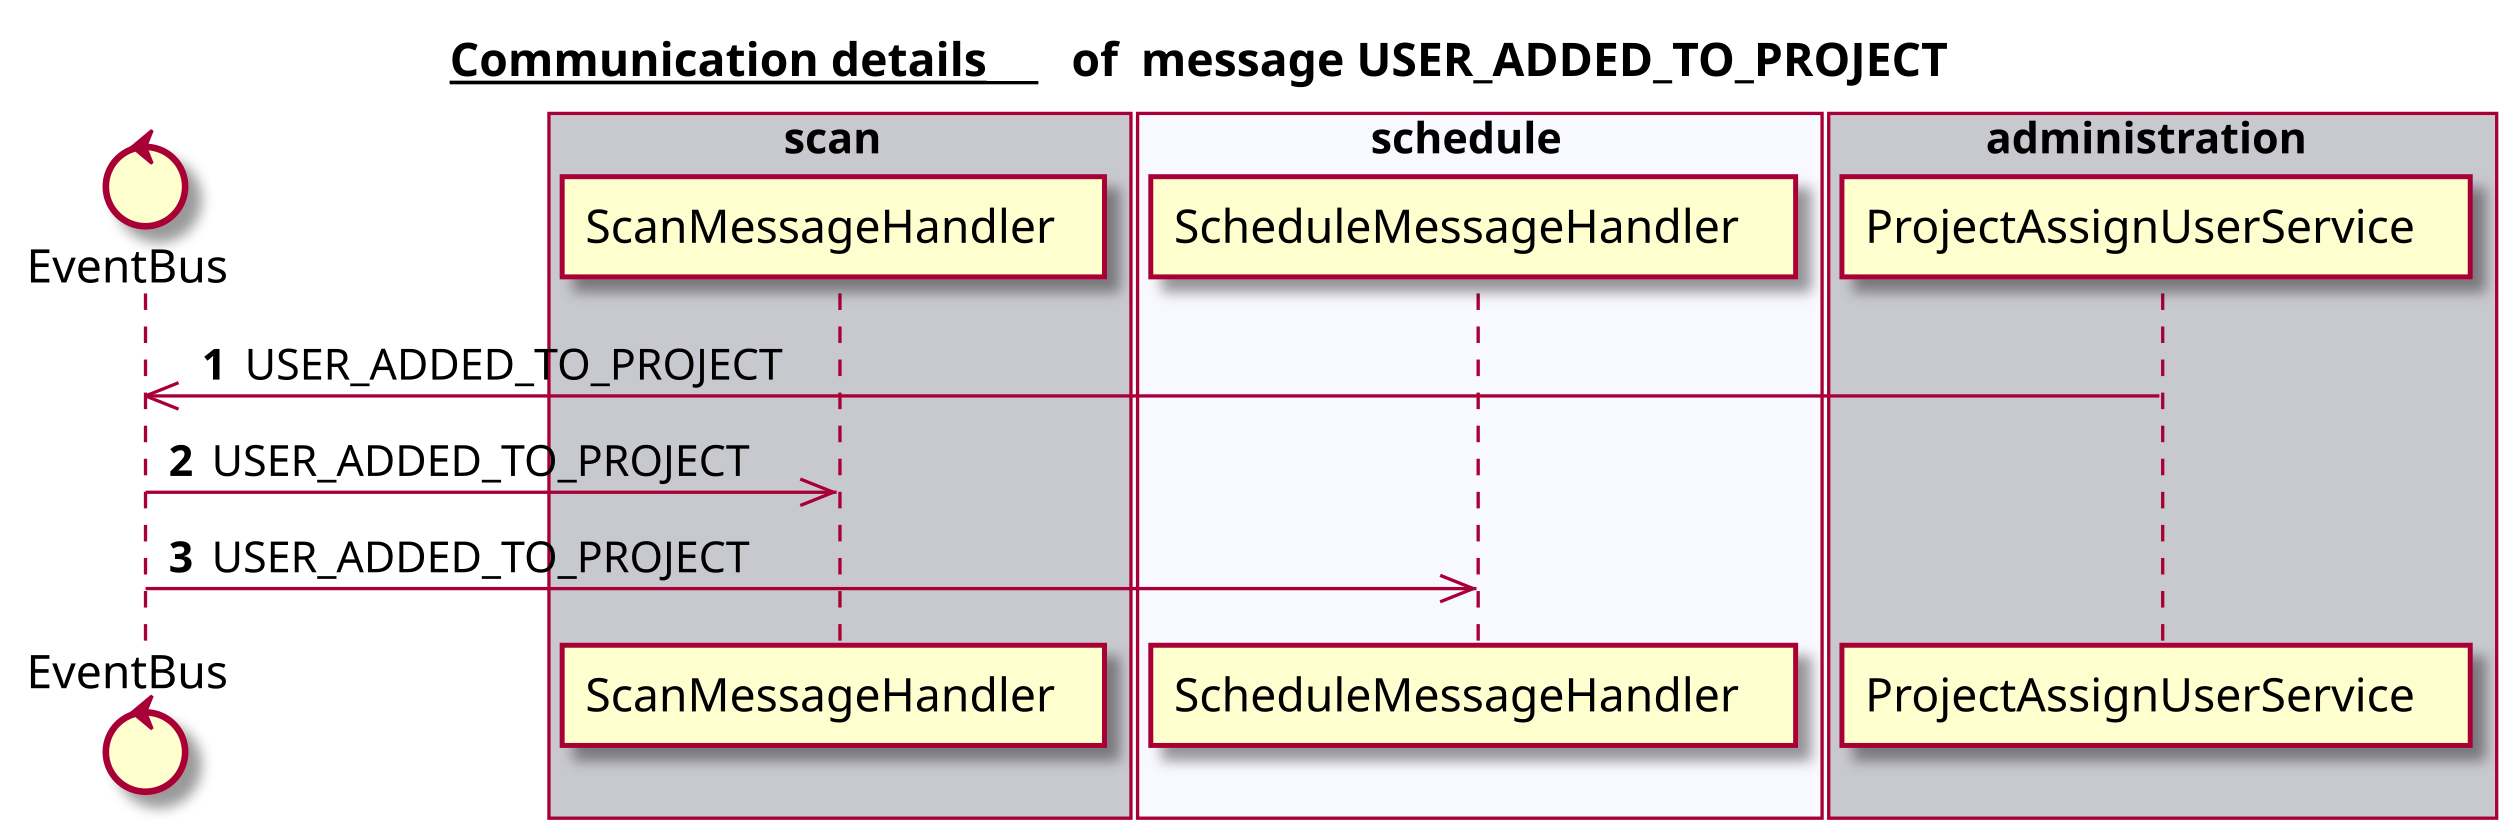
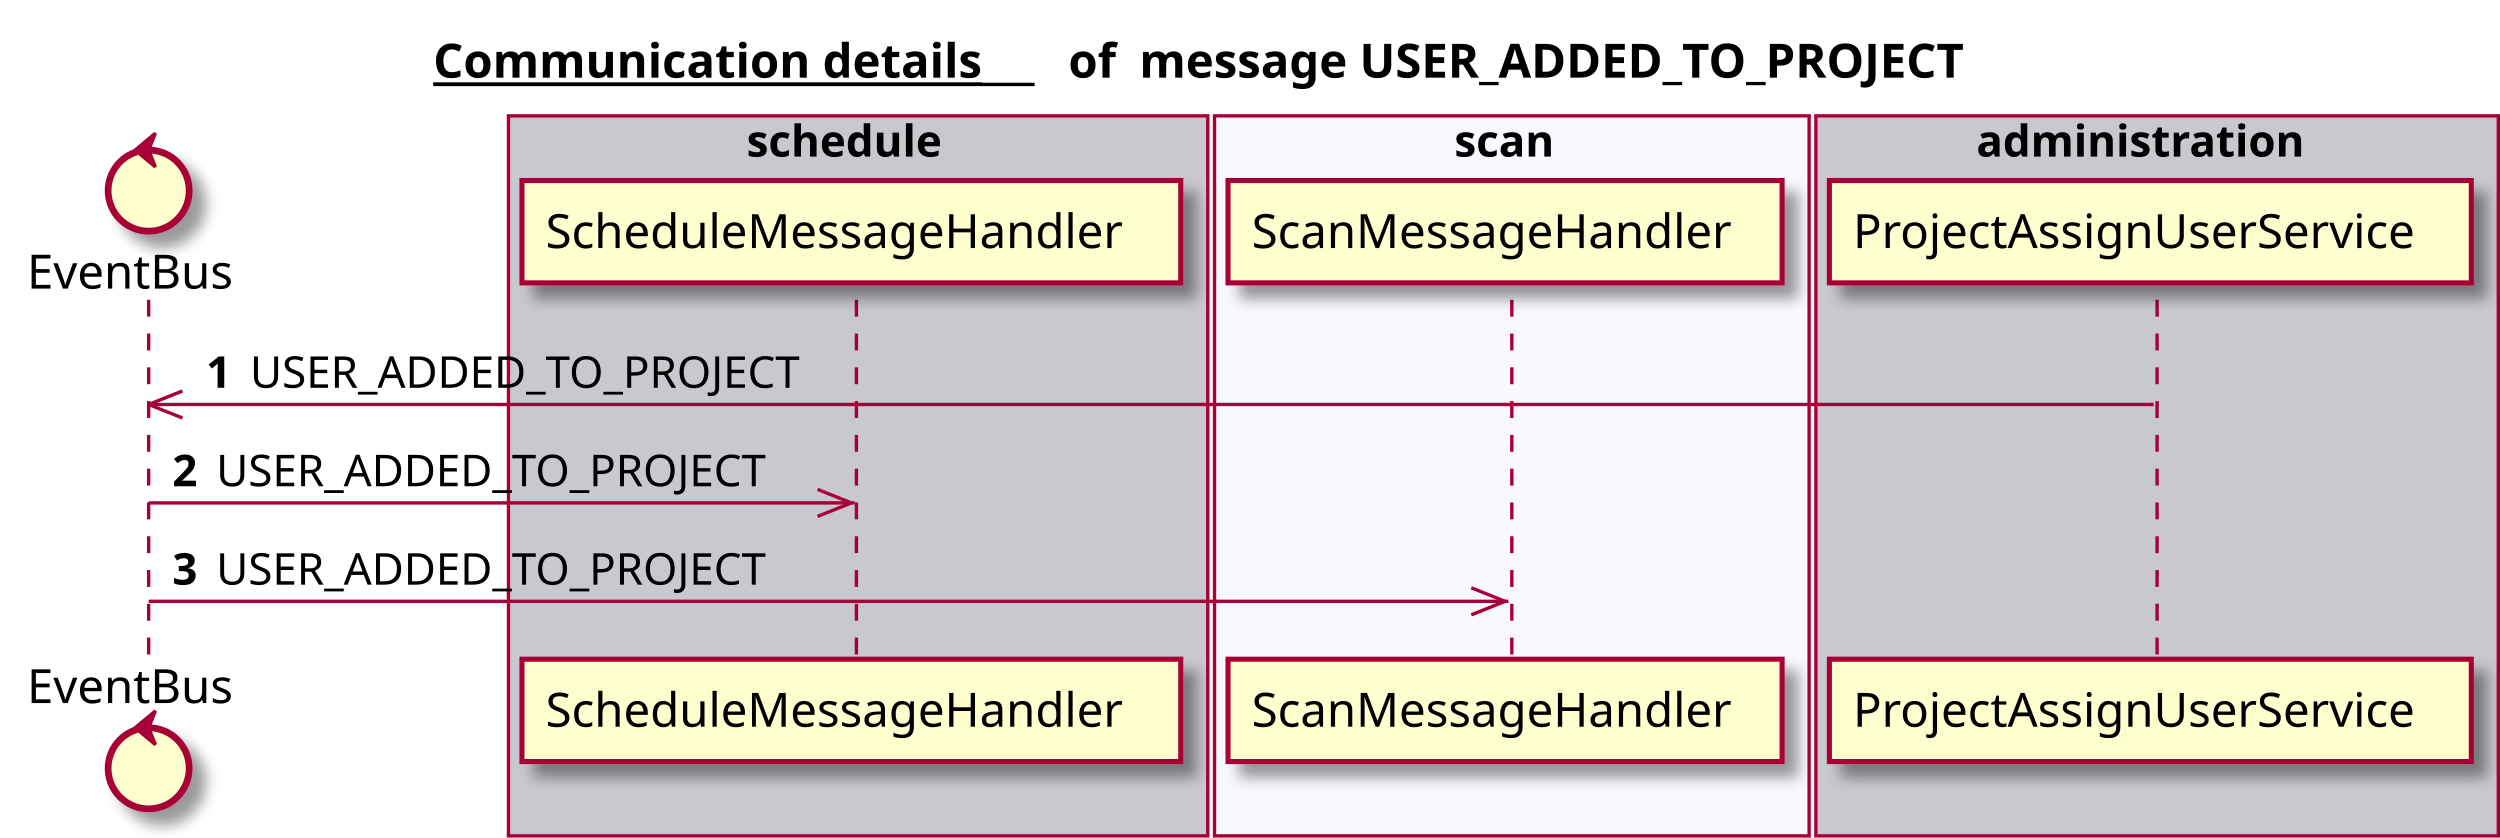
- <svg xmlns="http://www.w3.org/2000/svg" contentScriptType="application/ecmascript" contentStyleType="text/css" height="248px" preserveAspectRatio="none" style="width:756px;height:248px;" version="1.1" viewBox="0 0 756 248" width="756px" zoomAndPan="magnify">
+ <svg xmlns="http://www.w3.org/2000/svg" contentScriptType="application/ecmascript" contentStyleType="text/css" height="248px" preserveAspectRatio="none" style="width:740px;height:248px;" version="1.1" viewBox="0 0 740 248" width="740px" zoomAndPan="magnify">
  <defs>
-     <filter height="300%" id="fepfb5r" width="300%" x="-1" y="-1">
+     <filter height="300%" id="f4v4tvl" width="300%" x="-1" y="-1">
      <feGaussianBlur result="blurOut" stdDeviation="2.0" />
      <feColorMatrix in="blurOut" result="blurOut2" type="matrix" values="0 0 0 0 0 0 0 0 0 0 0 0 0 0 0 0 0 0 .4 0" />
      <feOffset dx="4.0" dy="4.0" in="blurOut2" result="blurOut3" />
      <feBlend in="SourceGraphic" in2="blurOut3" mode="normal" />
    </filter>
  </defs>
  <g>
-     <text fill="#000000" font-family="sans-serif" font-size="14" font-weight="bold" lengthAdjust="spacingAndGlyphs" text-decoration="underline" textLength="178" x="136" y="22.995">Communication details</text>
-     <line style="stroke: #000000; stroke-width: 1.0;" x1="136" x2="314" y1="24.995" y2="24.995" />
-     <text fill="#000000" font-family="sans-serif" font-size="14" font-weight="bold" lengthAdjust="spacingAndGlyphs" textLength="16" x="324" y="22.995">of</text>
-     <text fill="#000000" font-family="sans-serif" font-size="14" font-weight="bold" lengthAdjust="spacingAndGlyphs" textLength="278" x="345" y="22.995">message USER_ADDED_TO_PROJECT</text>
-     <rect fill="#C8C8CF" height="213.125" style="stroke: #A80036; stroke-width: 1.0;" width="176" x="166" y="34.297" />
-     <text fill="#000000" font-family="sans-serif" font-size="13" font-weight="bold" lengthAdjust="spacingAndGlyphs" textLength="34" x="237" y="46.364">scan</text>
-     <rect fill="#F8F8FF" height="213.125" style="stroke: #A80036; stroke-width: 1.0;" width="207" x="344" y="34.297" />
-     <text fill="#000000" font-family="sans-serif" font-size="13" font-weight="bold" lengthAdjust="spacingAndGlyphs" textLength="66" x="414.5" y="46.364">schedule</text>
-     <rect fill="#C8C8CF" height="213.125" style="stroke: #A80036; stroke-width: 1.0;" width="202" x="553" y="34.297" />
-     <text fill="#000000" font-family="sans-serif" font-size="13" font-weight="bold" lengthAdjust="spacingAndGlyphs" textLength="107" x="600.5" y="46.364">administration</text>
+     <text fill="#000000" font-family="sans-serif" font-size="14" font-weight="bold" lengthAdjust="spacingAndGlyphs" text-decoration="underline" textLength="178" x="128.25" y="22.995">Communication details</text>
+     <line style="stroke: #000000; stroke-width: 1.0;" x1="128.25" x2="306.25" y1="24.995" y2="24.995" />
+     <text fill="#000000" font-family="sans-serif" font-size="14" font-weight="bold" lengthAdjust="spacingAndGlyphs" textLength="16" x="316.25" y="22.995">of</text>
+     <text fill="#000000" font-family="sans-serif" font-size="14" font-weight="bold" lengthAdjust="spacingAndGlyphs" textLength="278" x="337.25" y="22.995">message USER_ADDED_TO_PROJECT</text>
+     <rect fill="#C8C8CF" height="213.125" style="stroke: #A80036; stroke-width: 1.0;" width="207" x="150.5" y="34.297" />
+     <text fill="#000000" font-family="sans-serif" font-size="13" font-weight="bold" lengthAdjust="spacingAndGlyphs" textLength="66" x="221" y="46.364">schedule</text>
+     <rect fill="#F8F8FF" height="213.125" style="stroke: #A80036; stroke-width: 1.0;" width="176" x="359.5" y="34.297" />
+     <text fill="#000000" font-family="sans-serif" font-size="13" font-weight="bold" lengthAdjust="spacingAndGlyphs" textLength="34" x="430.5" y="46.364">scan</text>
+     <rect fill="#C8C8CF" height="213.125" style="stroke: #A80036; stroke-width: 1.0;" width="202" x="537.5" y="34.297" />
+     <text fill="#000000" font-family="sans-serif" font-size="13" font-weight="bold" lengthAdjust="spacingAndGlyphs" textLength="107" x="585" y="46.364">administration</text>
    <line style="stroke: #A80036; stroke-width: 1.0; stroke-dasharray: 5.0,5.0;" x1="44" x2="44" y1="88.727" y2="196.125" />
-     <line style="stroke: #A80036; stroke-width: 1.0; stroke-dasharray: 5.0,5.0;" x1="254" x2="254" y1="88.727" y2="196.125" />
-     <line style="stroke: #A80036; stroke-width: 1.0; stroke-dasharray: 5.0,5.0;" x1="447" x2="447" y1="88.727" y2="196.125" />
-     <line style="stroke: #A80036; stroke-width: 1.0; stroke-dasharray: 5.0,5.0;" x1="654" x2="654" y1="88.727" y2="196.125" />
+     <line style="stroke: #A80036; stroke-width: 1.0; stroke-dasharray: 5.0,5.0;" x1="253.5" x2="253.5" y1="88.727" y2="196.125" />
+     <line style="stroke: #A80036; stroke-width: 1.0; stroke-dasharray: 5.0,5.0;" x1="447.5" x2="447.5" y1="88.727" y2="196.125" />
+     <line style="stroke: #A80036; stroke-width: 1.0; stroke-dasharray: 5.0,5.0;" x1="638.5" x2="638.5" y1="88.727" y2="196.125" />
    <text fill="#000000" font-family="sans-serif" font-size="14" lengthAdjust="spacingAndGlyphs" textLength="66" x="8" y="85.425">EventBus</text>
-     <ellipse cx="44" cy="56.43" fill="#FEFECE" filter="url(#fepfb5r)" rx="12" ry="12" style="stroke: #A80036; stroke-width: 2.0;" />
+     <ellipse cx="44" cy="56.43" fill="#FEFECE" filter="url(#f4v4tvl)" rx="12" ry="12" style="stroke: #A80036; stroke-width: 2.0;" />
    <polygon fill="#A80036" points="40,44.43,46,39.43,44,44.43,46,49.43,40,44.43" style="stroke: #A80036; stroke-width: 1.0;" />
    <text fill="#000000" font-family="sans-serif" font-size="14" lengthAdjust="spacingAndGlyphs" textLength="66" x="8" y="208.12">EventBus</text>
-     <ellipse cx="44" cy="227.422" fill="#FEFECE" filter="url(#fepfb5r)" rx="12" ry="12" style="stroke: #A80036; stroke-width: 2.0;" />
+     <ellipse cx="44" cy="227.422" fill="#FEFECE" filter="url(#f4v4tvl)" rx="12" ry="12" style="stroke: #A80036; stroke-width: 2.0;" />
    <polygon fill="#A80036" points="40,215.422,46,210.422,44,215.422,46,220.422,40,215.422" style="stroke: #A80036; stroke-width: 1.0;" />
-     <rect fill="#FEFECE" filter="url(#fepfb5r)" height="30.297" style="stroke: #A80036; stroke-width: 1.5;" width="164" x="170" y="53.43" />
-     <text fill="#000000" font-family="sans-serif" font-size="14" lengthAdjust="spacingAndGlyphs" textLength="150" x="177" y="73.425">ScanMessageHandler</text>
-     <rect fill="#FEFECE" filter="url(#fepfb5r)" height="30.297" style="stroke: #A80036; stroke-width: 1.5;" width="164" x="170" y="195.125" />
-     <text fill="#000000" font-family="sans-serif" font-size="14" lengthAdjust="spacingAndGlyphs" textLength="150" x="177" y="215.12">ScanMessageHandler</text>
-     <rect fill="#FEFECE" filter="url(#fepfb5r)" height="30.297" style="stroke: #A80036; stroke-width: 1.5;" width="195" x="348" y="53.43" />
-     <text fill="#000000" font-family="sans-serif" font-size="14" lengthAdjust="spacingAndGlyphs" textLength="181" x="355" y="73.425">ScheduleMessageHandler</text>
-     <rect fill="#FEFECE" filter="url(#fepfb5r)" height="30.297" style="stroke: #A80036; stroke-width: 1.5;" width="195" x="348" y="195.125" />
-     <text fill="#000000" font-family="sans-serif" font-size="14" lengthAdjust="spacingAndGlyphs" textLength="181" x="355" y="215.12">ScheduleMessageHandler</text>
-     <rect fill="#FEFECE" filter="url(#fepfb5r)" height="30.297" style="stroke: #A80036; stroke-width: 1.5;" width="190" x="557" y="53.43" />
-     <text fill="#000000" font-family="sans-serif" font-size="14" lengthAdjust="spacingAndGlyphs" textLength="176" x="564" y="73.425">ProjectAssignUserService</text>
-     <rect fill="#FEFECE" filter="url(#fepfb5r)" height="30.297" style="stroke: #A80036; stroke-width: 1.5;" width="190" x="557" y="195.125" />
-     <text fill="#000000" font-family="sans-serif" font-size="14" lengthAdjust="spacingAndGlyphs" textLength="176" x="564" y="215.12">ProjectAssignUserService</text>
+     <rect fill="#FEFECE" filter="url(#f4v4tvl)" height="30.297" style="stroke: #A80036; stroke-width: 1.5;" width="195" x="154.5" y="53.43" />
+     <text fill="#000000" font-family="sans-serif" font-size="14" lengthAdjust="spacingAndGlyphs" textLength="181" x="161.5" y="73.425">ScheduleMessageHandler</text>
+     <rect fill="#FEFECE" filter="url(#f4v4tvl)" height="30.297" style="stroke: #A80036; stroke-width: 1.5;" width="195" x="154.5" y="195.125" />
+     <text fill="#000000" font-family="sans-serif" font-size="14" lengthAdjust="spacingAndGlyphs" textLength="181" x="161.5" y="215.12">ScheduleMessageHandler</text>
+     <rect fill="#FEFECE" filter="url(#f4v4tvl)" height="30.297" style="stroke: #A80036; stroke-width: 1.5;" width="164" x="363.5" y="53.43" />
+     <text fill="#000000" font-family="sans-serif" font-size="14" lengthAdjust="spacingAndGlyphs" textLength="150" x="370.5" y="73.425">ScanMessageHandler</text>
+     <rect fill="#FEFECE" filter="url(#f4v4tvl)" height="30.297" style="stroke: #A80036; stroke-width: 1.5;" width="164" x="363.5" y="195.125" />
+     <text fill="#000000" font-family="sans-serif" font-size="14" lengthAdjust="spacingAndGlyphs" textLength="150" x="370.5" y="215.12">ScanMessageHandler</text>
+     <rect fill="#FEFECE" filter="url(#f4v4tvl)" height="30.297" style="stroke: #A80036; stroke-width: 1.5;" width="190" x="541.5" y="53.43" />
+     <text fill="#000000" font-family="sans-serif" font-size="14" lengthAdjust="spacingAndGlyphs" textLength="176" x="548.5" y="73.425">ProjectAssignUserService</text>
+     <rect fill="#FEFECE" filter="url(#f4v4tvl)" height="30.297" style="stroke: #A80036; stroke-width: 1.5;" width="190" x="541.5" y="195.125" />
+     <text fill="#000000" font-family="sans-serif" font-size="14" lengthAdjust="spacingAndGlyphs" textLength="176" x="548.5" y="215.12">ProjectAssignUserService</text>
    <line style="stroke: #A80036; stroke-width: 1.0;" x1="44" x2="54" y1="119.727" y2="115.727" />
    <line style="stroke: #A80036; stroke-width: 1.0;" x1="44" x2="54" y1="119.727" y2="123.727" />
-     <line style="stroke: #A80036; stroke-width: 1.0;" x1="44" x2="653" y1="119.727" y2="119.727" />
+     <line style="stroke: #A80036; stroke-width: 1.0;" x1="44" x2="637.5" y1="119.727" y2="119.727" />
    <text fill="#000000" font-family="sans-serif" font-size="13" font-weight="bold" lengthAdjust="spacingAndGlyphs" textLength="9" x="61" y="114.793">1</text>
    <text fill="#000000" font-family="sans-serif" font-size="13" lengthAdjust="spacingAndGlyphs" textLength="173" x="74" y="114.793">USER_ADDED_TO_PROJECT</text>
    <line style="stroke: #A80036; stroke-width: 1.0;" x1="252" x2="242" y1="148.859" y2="144.859" />
    <line style="stroke: #A80036; stroke-width: 1.0;" x1="252" x2="242" y1="148.859" y2="152.859" />
    <line style="stroke: #A80036; stroke-width: 1.0;" x1="44" x2="253" y1="148.859" y2="148.859" />
    <text fill="#000000" font-family="sans-serif" font-size="13" font-weight="bold" lengthAdjust="spacingAndGlyphs" textLength="9" x="51" y="143.926">2</text>
    <text fill="#000000" font-family="sans-serif" font-size="13" lengthAdjust="spacingAndGlyphs" textLength="173" x="64" y="143.926">USER_ADDED_TO_PROJECT</text>
    <line style="stroke: #A80036; stroke-width: 1.0;" x1="445.5" x2="435.5" y1="177.992" y2="173.992" />
    <line style="stroke: #A80036; stroke-width: 1.0;" x1="445.5" x2="435.5" y1="177.992" y2="181.992" />
    <line style="stroke: #A80036; stroke-width: 1.0;" x1="44" x2="446.5" y1="177.992" y2="177.992" />
    <text fill="#000000" font-family="sans-serif" font-size="13" font-weight="bold" lengthAdjust="spacingAndGlyphs" textLength="9" x="51" y="173.059">3</text>
    <text fill="#000000" font-family="sans-serif" font-size="13" lengthAdjust="spacingAndGlyphs" textLength="173" x="64" y="173.059">USER_ADDED_TO_PROJECT</text>
  </g>
</svg>
